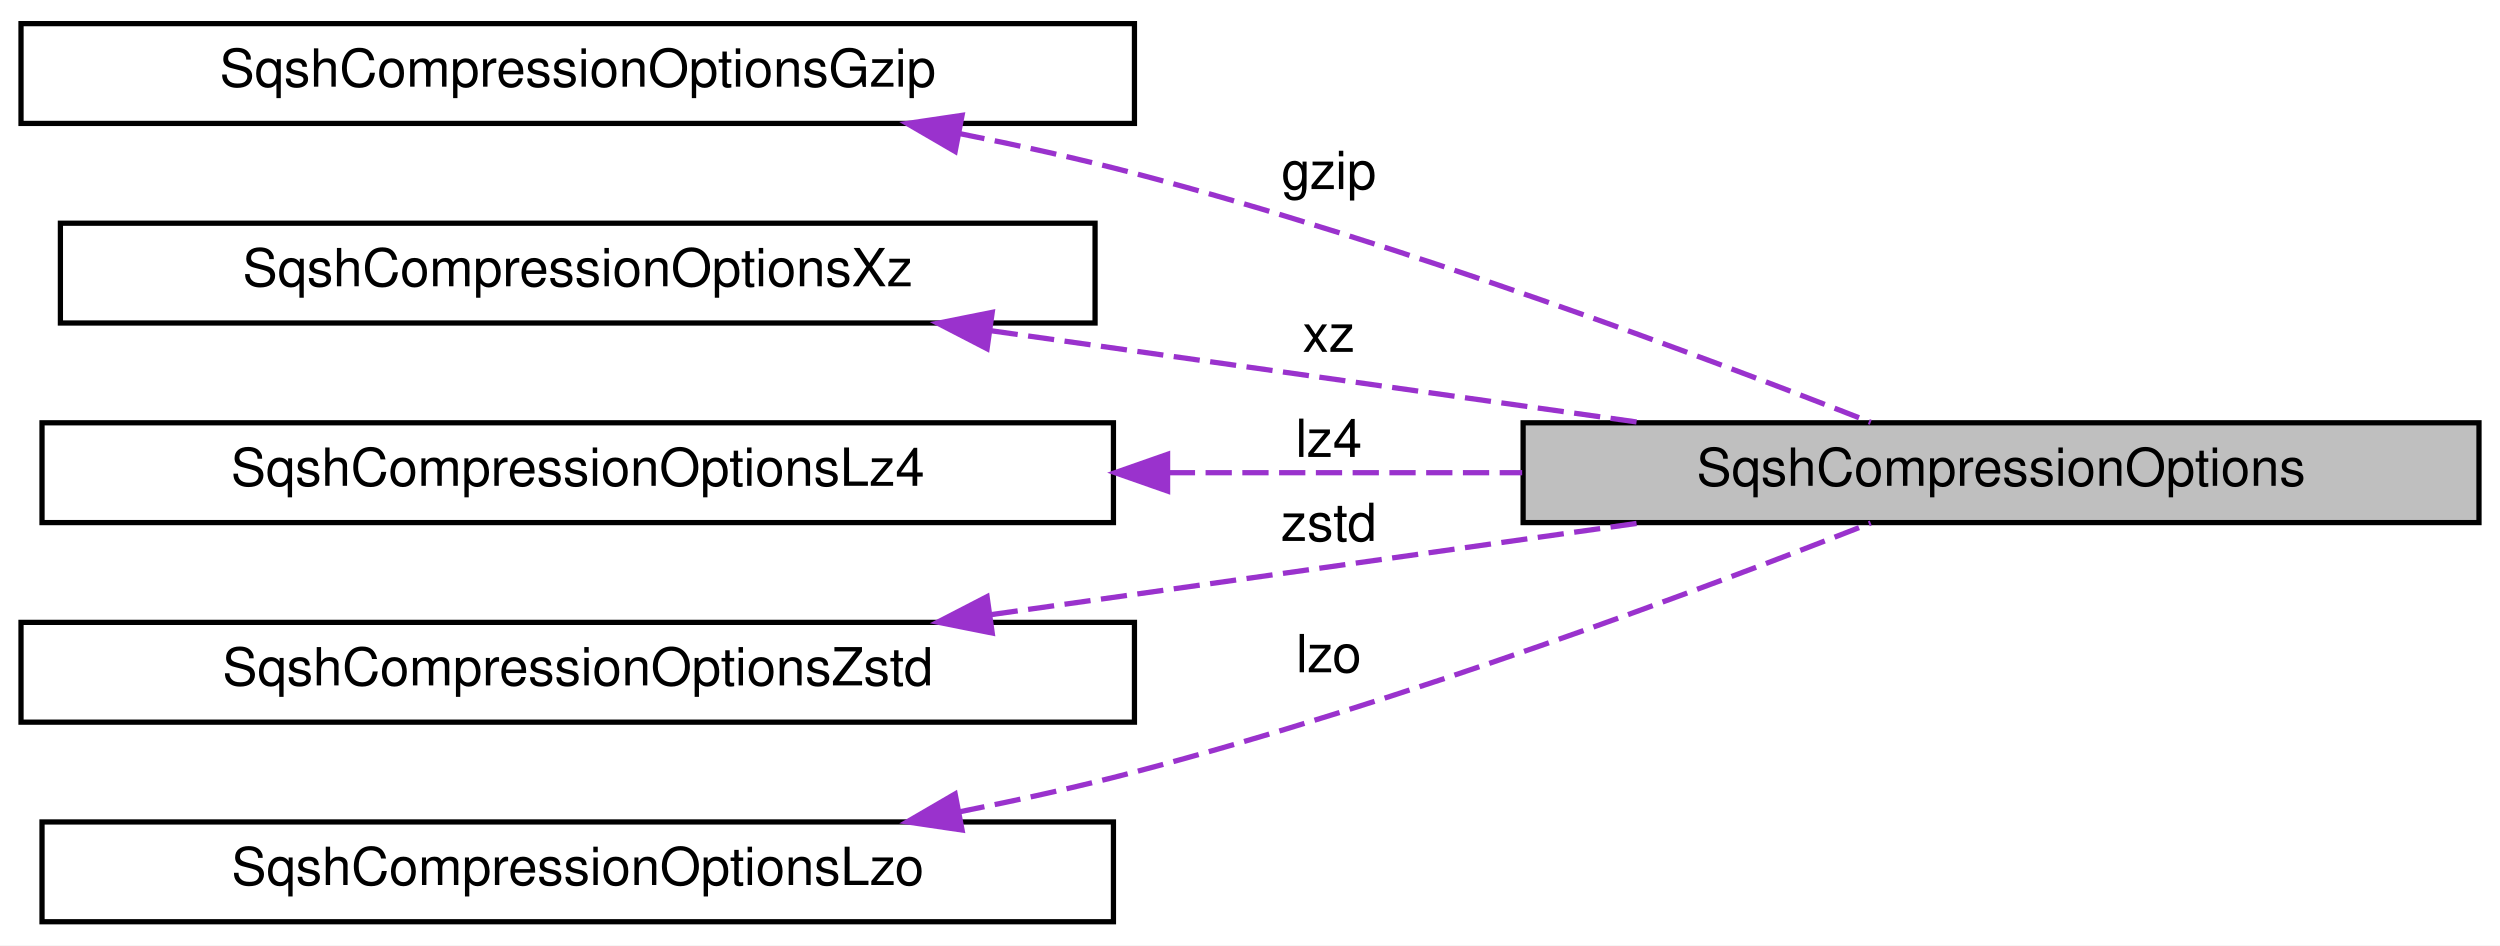
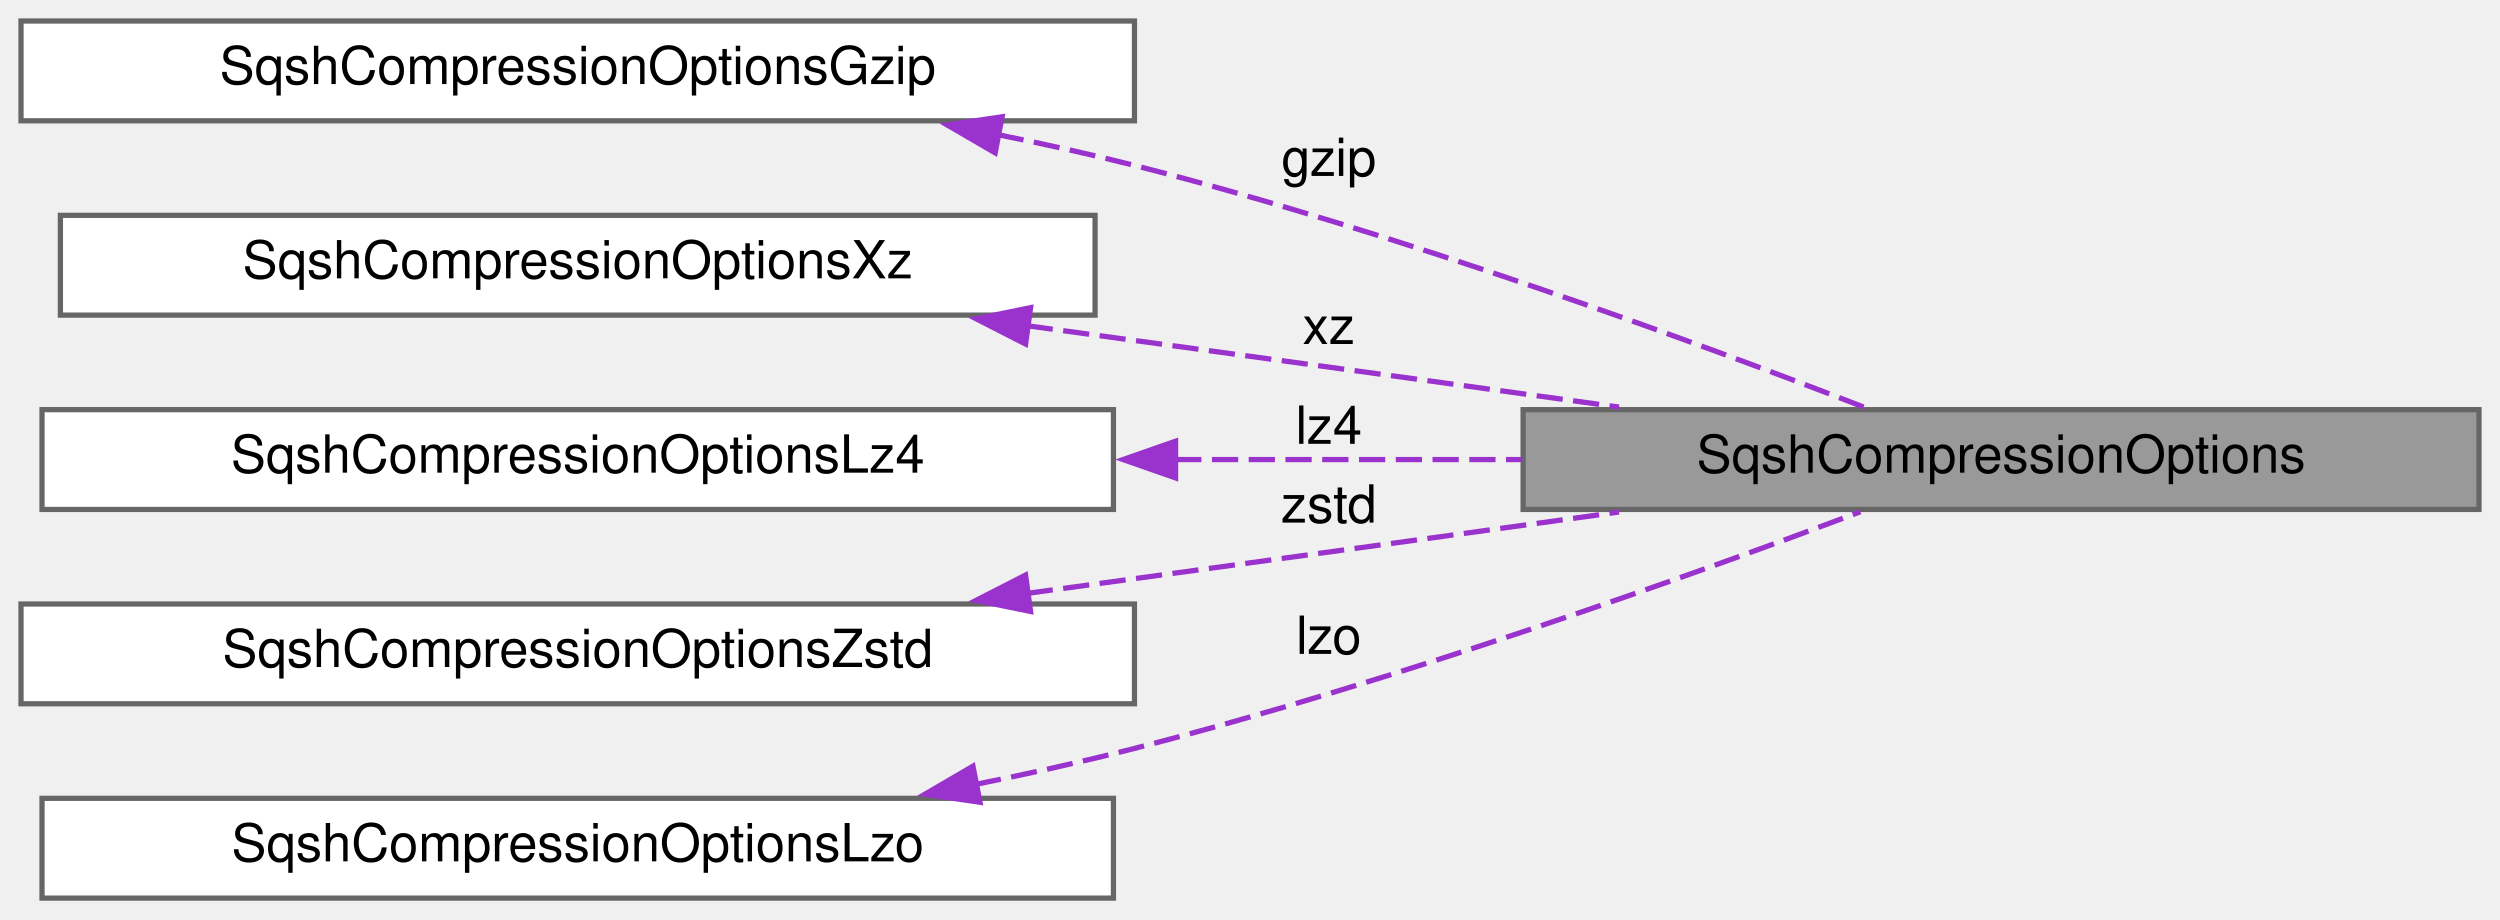
- <svg xmlns="http://www.w3.org/2000/svg" xmlns:xlink="http://www.w3.org/1999/xlink" width="476pt" height="180pt" viewBox="0.00 0.00 476.00 180.00">
-   <g id="graph0" class="graph" transform="scale(1 1) rotate(0) translate(4 176)">
-     <polygon fill="white" stroke="transparent" points="-4,4 -4,-176 472,-176 472,4 -4,4" />
+ <svg xmlns="http://www.w3.org/2000/svg" xmlns:xlink="http://www.w3.org/1999/xlink" width="476pt" height="175pt" viewBox="0.00 0.00 476.00 175.00">
+   <g id="graph0" class="graph" transform="scale(1 1) rotate(0) translate(4 171)">
    <g id="node1" class="node">
      <g id="a_node1">
        <a xlink:title=" ">
-           <polygon fill="#bfbfbf" stroke="black" points="286,-76.5 286,-95.5 468,-95.5 468,-76.5 286,-76.5" />
-           <text text-anchor="middle" x="377" y="-83.5" font-family="Helvetica,sans-Serif" font-size="10.00">SqshCompressionOptions</text>
+           <polygon fill="#999999" stroke="#666666" points="468,-93 286,-93 286,-74 468,-74 468,-93" />
+           <text text-anchor="middle" x="377" y="-81" font-family="Helvetica,sans-Serif" font-size="10.00">SqshCompressionOptions</text>
        </a>
      </g>
    </g>
    <g id="node2" class="node">
      <g id="a_node2">
        <a xlink:href="structSqshCompressionOptionsGzip.html" target="_top" xlink:title=" ">
-           <polygon fill="white" stroke="black" points="0,-152.5 0,-171.5 212,-171.5 212,-152.5 0,-152.5" />
-           <text text-anchor="middle" x="106" y="-159.5" font-family="Helvetica,sans-Serif" font-size="10.00">SqshCompressionOptionsGzip</text>
+           <polygon fill="white" stroke="#666666" points="212,-167 0,-167 0,-148 212,-148 212,-167" />
+           <text text-anchor="middle" x="106" y="-155" font-family="Helvetica,sans-Serif" font-size="10.00">SqshCompressionOptionsGzip</text>
        </a>
      </g>
    </g>
    <g id="edge1" class="edge">
-       <path fill="none" stroke="#9a32cd" stroke-dasharray="5,2" d="M178.53,-150.6C189.79,-148.36 201.26,-145.82 212,-143 262.88,-129.64 320.59,-108.01 352.19,-95.59" />
-       <polygon fill="#9a32cd" stroke="#9a32cd" points="177.86,-147.16 168.7,-152.49 179.18,-154.04 177.86,-147.16" />
-       <text text-anchor="middle" x="249" y="-140" font-family="Helvetica,sans-Serif" font-size="10.00"> gzip</text>
+       <path fill="none" stroke="#9a32cd" stroke-dasharray="5,2" d="M185.98,-145.36C194.8,-143.59 203.62,-141.63 212,-139.5 262.29,-126.69 319.27,-105.72 351.09,-93.4" />
+       <polygon fill="#9a32cd" stroke="#9a32cd" points="185.48,-141.89 176.32,-147.22 186.8,-148.77 185.48,-141.89" />
+       <text text-anchor="middle" x="249" y="-137.5" font-family="Helvetica,sans-Serif" font-size="10.00"> gzip</text>
    </g>
    <g id="node3" class="node">
      <g id="a_node3">
        <a xlink:href="structSqshCompressionOptionsXz.html" target="_top" xlink:title=" ">
-           <polygon fill="white" stroke="black" points="7.5,-114.5 7.5,-133.5 204.5,-133.5 204.5,-114.5 7.5,-114.5" />
-           <text text-anchor="middle" x="106" y="-121.5" font-family="Helvetica,sans-Serif" font-size="10.00">SqshCompressionOptionsXz</text>
+           <polygon fill="white" stroke="#666666" points="204.5,-130 7.5,-130 7.5,-111 204.5,-111 204.5,-130" />
+           <text text-anchor="middle" x="106" y="-118" font-family="Helvetica,sans-Serif" font-size="10.00">SqshCompressionOptionsXz</text>
        </a>
      </g>
    </g>
    <g id="edge2" class="edge">
-       <path fill="none" stroke="#9a32cd" stroke-dasharray="5,2" d="M184.82,-113.01C223.93,-107.48 270.86,-100.85 308.44,-95.54" />
-       <polygon fill="#9a32cd" stroke="#9a32cd" points="183.94,-109.6 174.53,-114.46 184.92,-116.53 183.94,-109.6" />
-       <text text-anchor="middle" x="249" y="-109" font-family="Helvetica,sans-Serif" font-size="10.00"> xz</text>
+       <path fill="none" stroke="#9a32cd" stroke-dasharray="5,2" d="M191.49,-108.99C216.16,-105.62 243.16,-101.92 268,-98.5 279.72,-96.89 292.16,-95.16 304.26,-93.49" />
+       <polygon fill="#9a32cd" stroke="#9a32cd" points="191.27,-105.49 181.84,-110.31 192.22,-112.42 191.27,-105.49" />
+       <text text-anchor="middle" x="249" y="-105.5" font-family="Helvetica,sans-Serif" font-size="10.00"> xz</text>
    </g>
    <g id="node4" class="node">
      <g id="a_node4">
        <a xlink:href="structSqshCompressionOptionsLz4.html" target="_top" xlink:title=" ">
-           <polygon fill="white" stroke="black" points="4,-76.5 4,-95.5 208,-95.5 208,-76.5 4,-76.5" />
-           <text text-anchor="middle" x="106" y="-83.5" font-family="Helvetica,sans-Serif" font-size="10.00">SqshCompressionOptionsLz4</text>
+           <polygon fill="white" stroke="#666666" points="208,-93 4,-93 4,-74 208,-74 208,-93" />
+           <text text-anchor="middle" x="106" y="-81" font-family="Helvetica,sans-Serif" font-size="10.00">SqshCompressionOptionsLz4</text>
        </a>
      </g>
    </g>
    <g id="edge3" class="edge">
-       <path fill="none" stroke="#9a32cd" stroke-dasharray="5,2" d="M218.54,-86C240.96,-86 264.25,-86 285.82,-86" />
-       <polygon fill="#9a32cd" stroke="#9a32cd" points="218.31,-82.5 208.31,-86 218.31,-89.5 218.31,-82.5" />
-       <text text-anchor="middle" x="249" y="-89" font-family="Helvetica,sans-Serif" font-size="10.00"> lz4</text>
+       <path fill="none" stroke="#9a32cd" stroke-dasharray="5,2" d="M219.75,-83.5C241.79,-83.5 264.64,-83.5 285.82,-83.5" />
+       <polygon fill="#9a32cd" stroke="#9a32cd" points="219.83,-80 209.83,-83.5 219.83,-87 219.83,-80" />
+       <text text-anchor="middle" x="249" y="-86.5" font-family="Helvetica,sans-Serif" font-size="10.00"> lz4</text>
    </g>
    <g id="node5" class="node">
      <g id="a_node5">
        <a xlink:href="structSqshCompressionOptionsZstd.html" target="_top" xlink:title=" ">
-           <polygon fill="white" stroke="black" points="0,-38.5 0,-57.5 212,-57.5 212,-38.5 0,-38.5" />
-           <text text-anchor="middle" x="106" y="-45.5" font-family="Helvetica,sans-Serif" font-size="10.00">SqshCompressionOptionsZstd</text>
+           <polygon fill="white" stroke="#666666" points="212,-56 0,-56 0,-37 212,-37 212,-56" />
+           <text text-anchor="middle" x="106" y="-44" font-family="Helvetica,sans-Serif" font-size="10.00">SqshCompressionOptionsZstd</text>
        </a>
      </g>
    </g>
    <g id="edge4" class="edge">
-       <path fill="none" stroke="#9a32cd" stroke-dasharray="5,2" d="M184.82,-58.99C223.93,-64.52 270.86,-71.15 308.44,-76.46" />
-       <polygon fill="#9a32cd" stroke="#9a32cd" points="184.92,-55.47 174.53,-57.54 183.94,-62.4 184.92,-55.47" />
-       <text text-anchor="middle" x="249" y="-73" font-family="Helvetica,sans-Serif" font-size="10.00"> zstd</text>
+       <path fill="none" stroke="#9a32cd" stroke-dasharray="5,2" d="M191.49,-58.01C216.16,-61.38 243.16,-65.08 268,-68.5 279.72,-70.11 292.16,-71.84 304.26,-73.51" />
+       <polygon fill="#9a32cd" stroke="#9a32cd" points="192.22,-54.58 181.84,-56.69 191.27,-61.51 192.22,-54.58" />
+       <text text-anchor="middle" x="249" y="-71.5" font-family="Helvetica,sans-Serif" font-size="10.00"> zstd</text>
    </g>
    <g id="node6" class="node">
      <g id="a_node6">
        <a xlink:href="structSqshCompressionOptionsLzo.html" target="_top" xlink:title=" ">
-           <polygon fill="white" stroke="black" points="4,-0.5 4,-19.5 208,-19.5 208,-0.5 4,-0.5" />
-           <text text-anchor="middle" x="106" y="-7.5" font-family="Helvetica,sans-Serif" font-size="10.00">SqshCompressionOptionsLzo</text>
+           <polygon fill="white" stroke="#666666" points="208,-19 4,-19 4,0 208,0 208,-19" />
+           <text text-anchor="middle" x="106" y="-7" font-family="Helvetica,sans-Serif" font-size="10.00">SqshCompressionOptionsLzo</text>
        </a>
      </g>
    </g>
    <g id="edge5" class="edge">
-       <path fill="none" stroke="#9a32cd" stroke-dasharray="5,2" d="M178.53,-21.4C189.79,-23.64 201.26,-26.18 212,-29 262.88,-42.36 320.59,-63.99 352.19,-76.41" />
-       <polygon fill="#9a32cd" stroke="#9a32cd" points="179.18,-17.96 168.7,-19.51 177.86,-24.84 179.18,-17.96" />
-       <text text-anchor="middle" x="249" y="-48" font-family="Helvetica,sans-Serif" font-size="10.00"> lzo</text>
+       <path fill="none" stroke="#9a32cd" stroke-dasharray="5,2" d="M181.66,-21.63C191.91,-23.7 202.25,-26 212,-28.5 261.74,-41.27 318.2,-61.52 350.22,-73.56" />
+       <polygon fill="#9a32cd" stroke="#9a32cd" points="182.59,-18.25 172.1,-19.78 181.25,-25.12 182.59,-18.25" />
+       <text text-anchor="middle" x="249" y="-46.5" font-family="Helvetica,sans-Serif" font-size="10.00"> lzo</text>
    </g>
  </g>
</svg>
